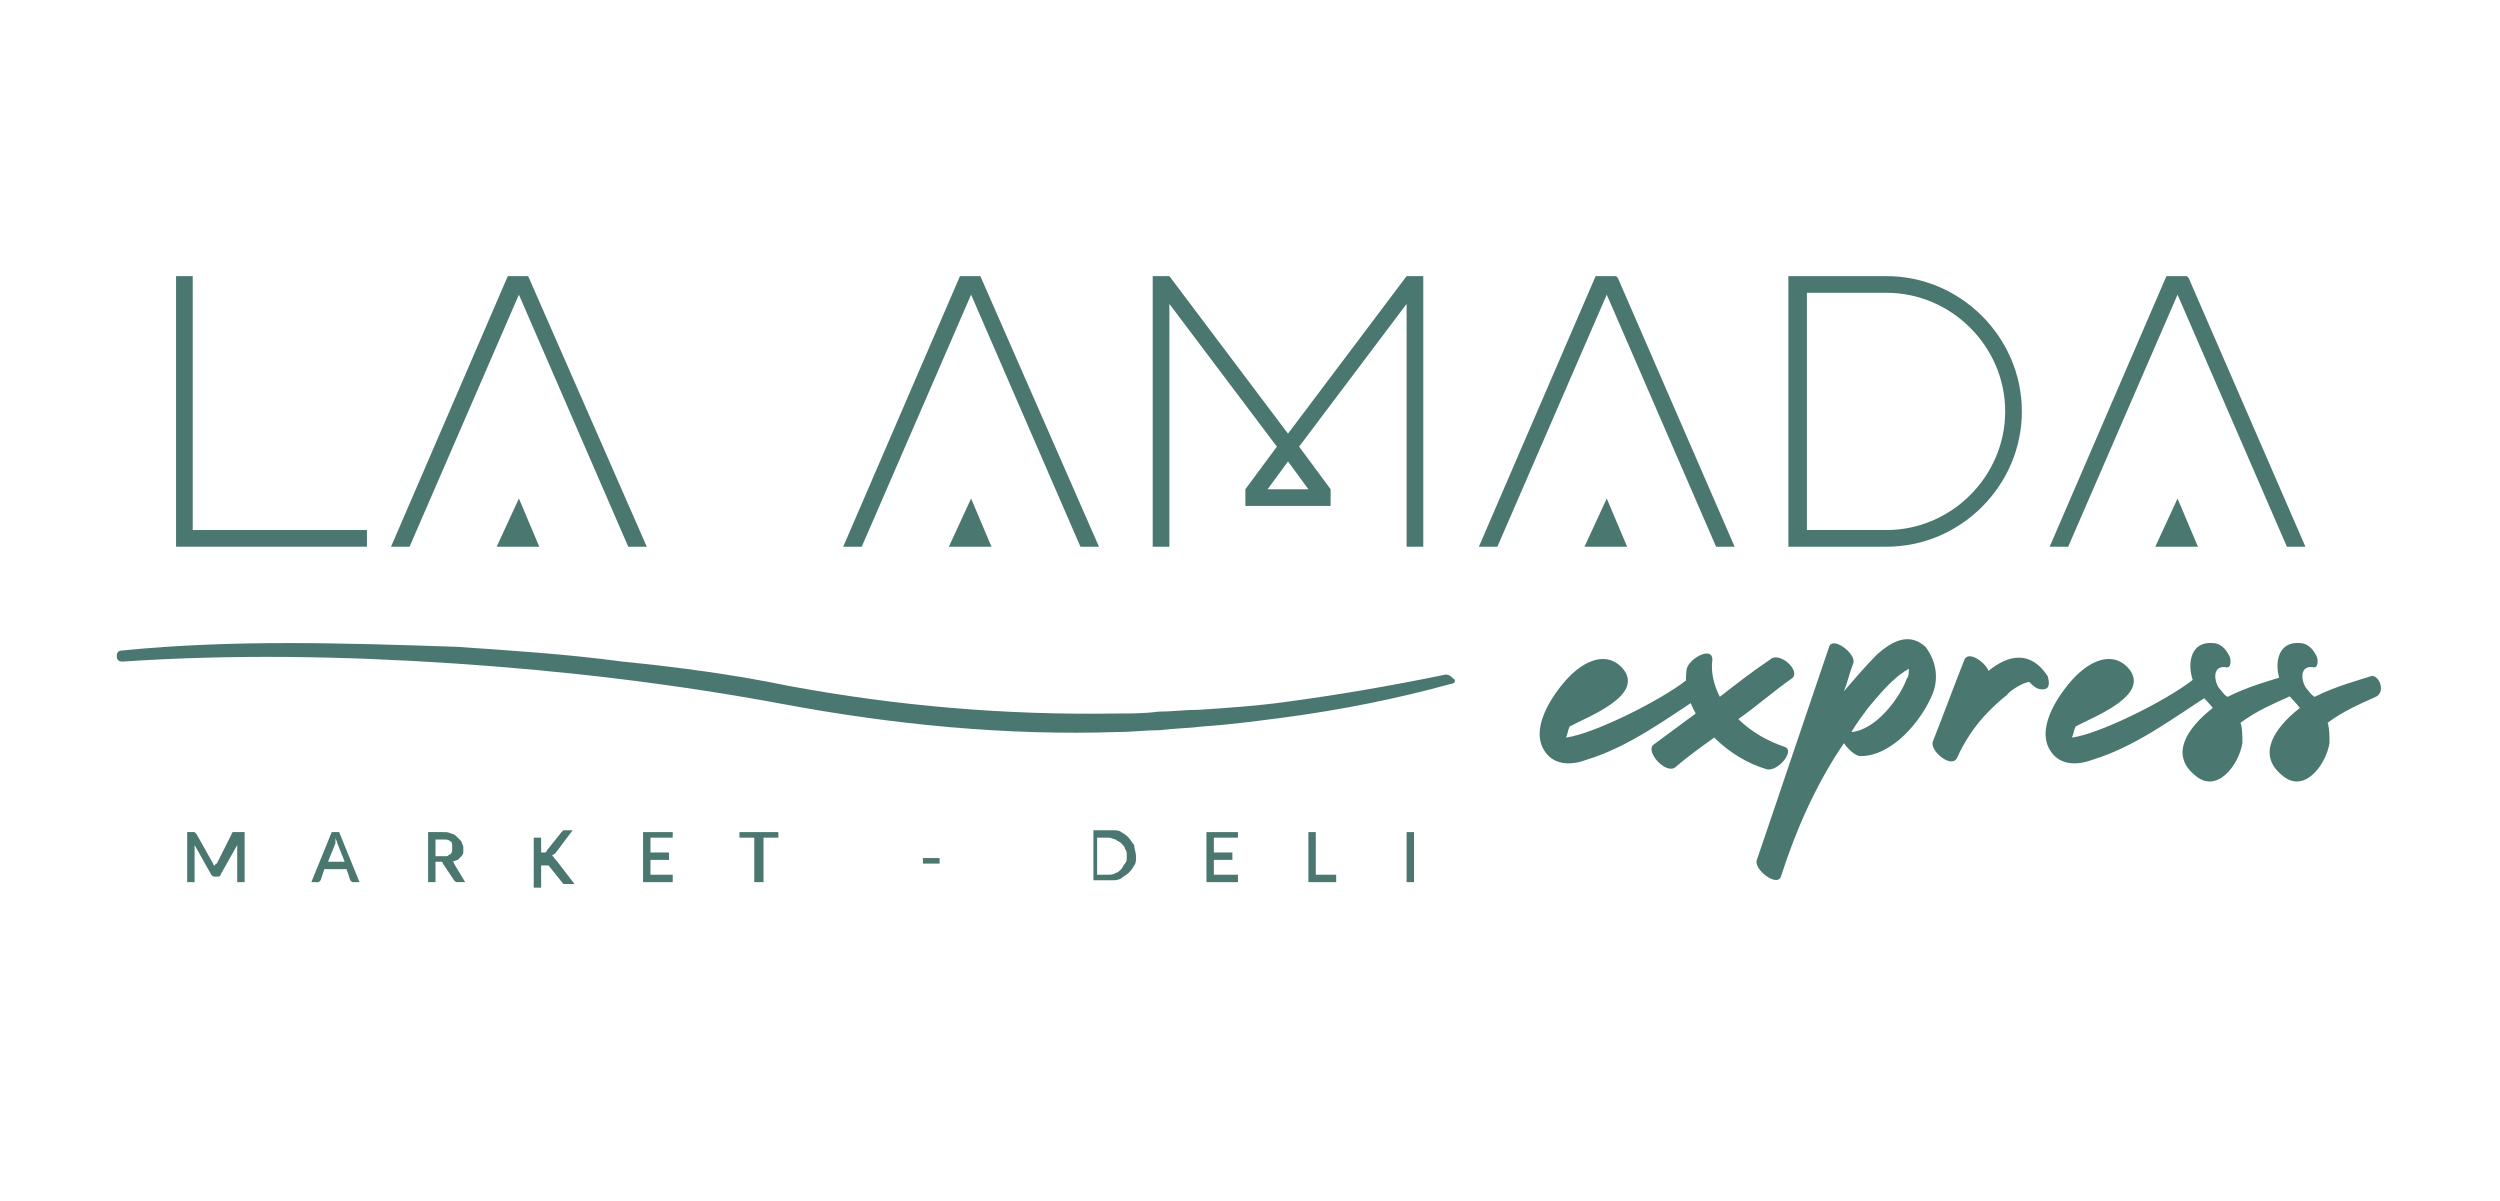
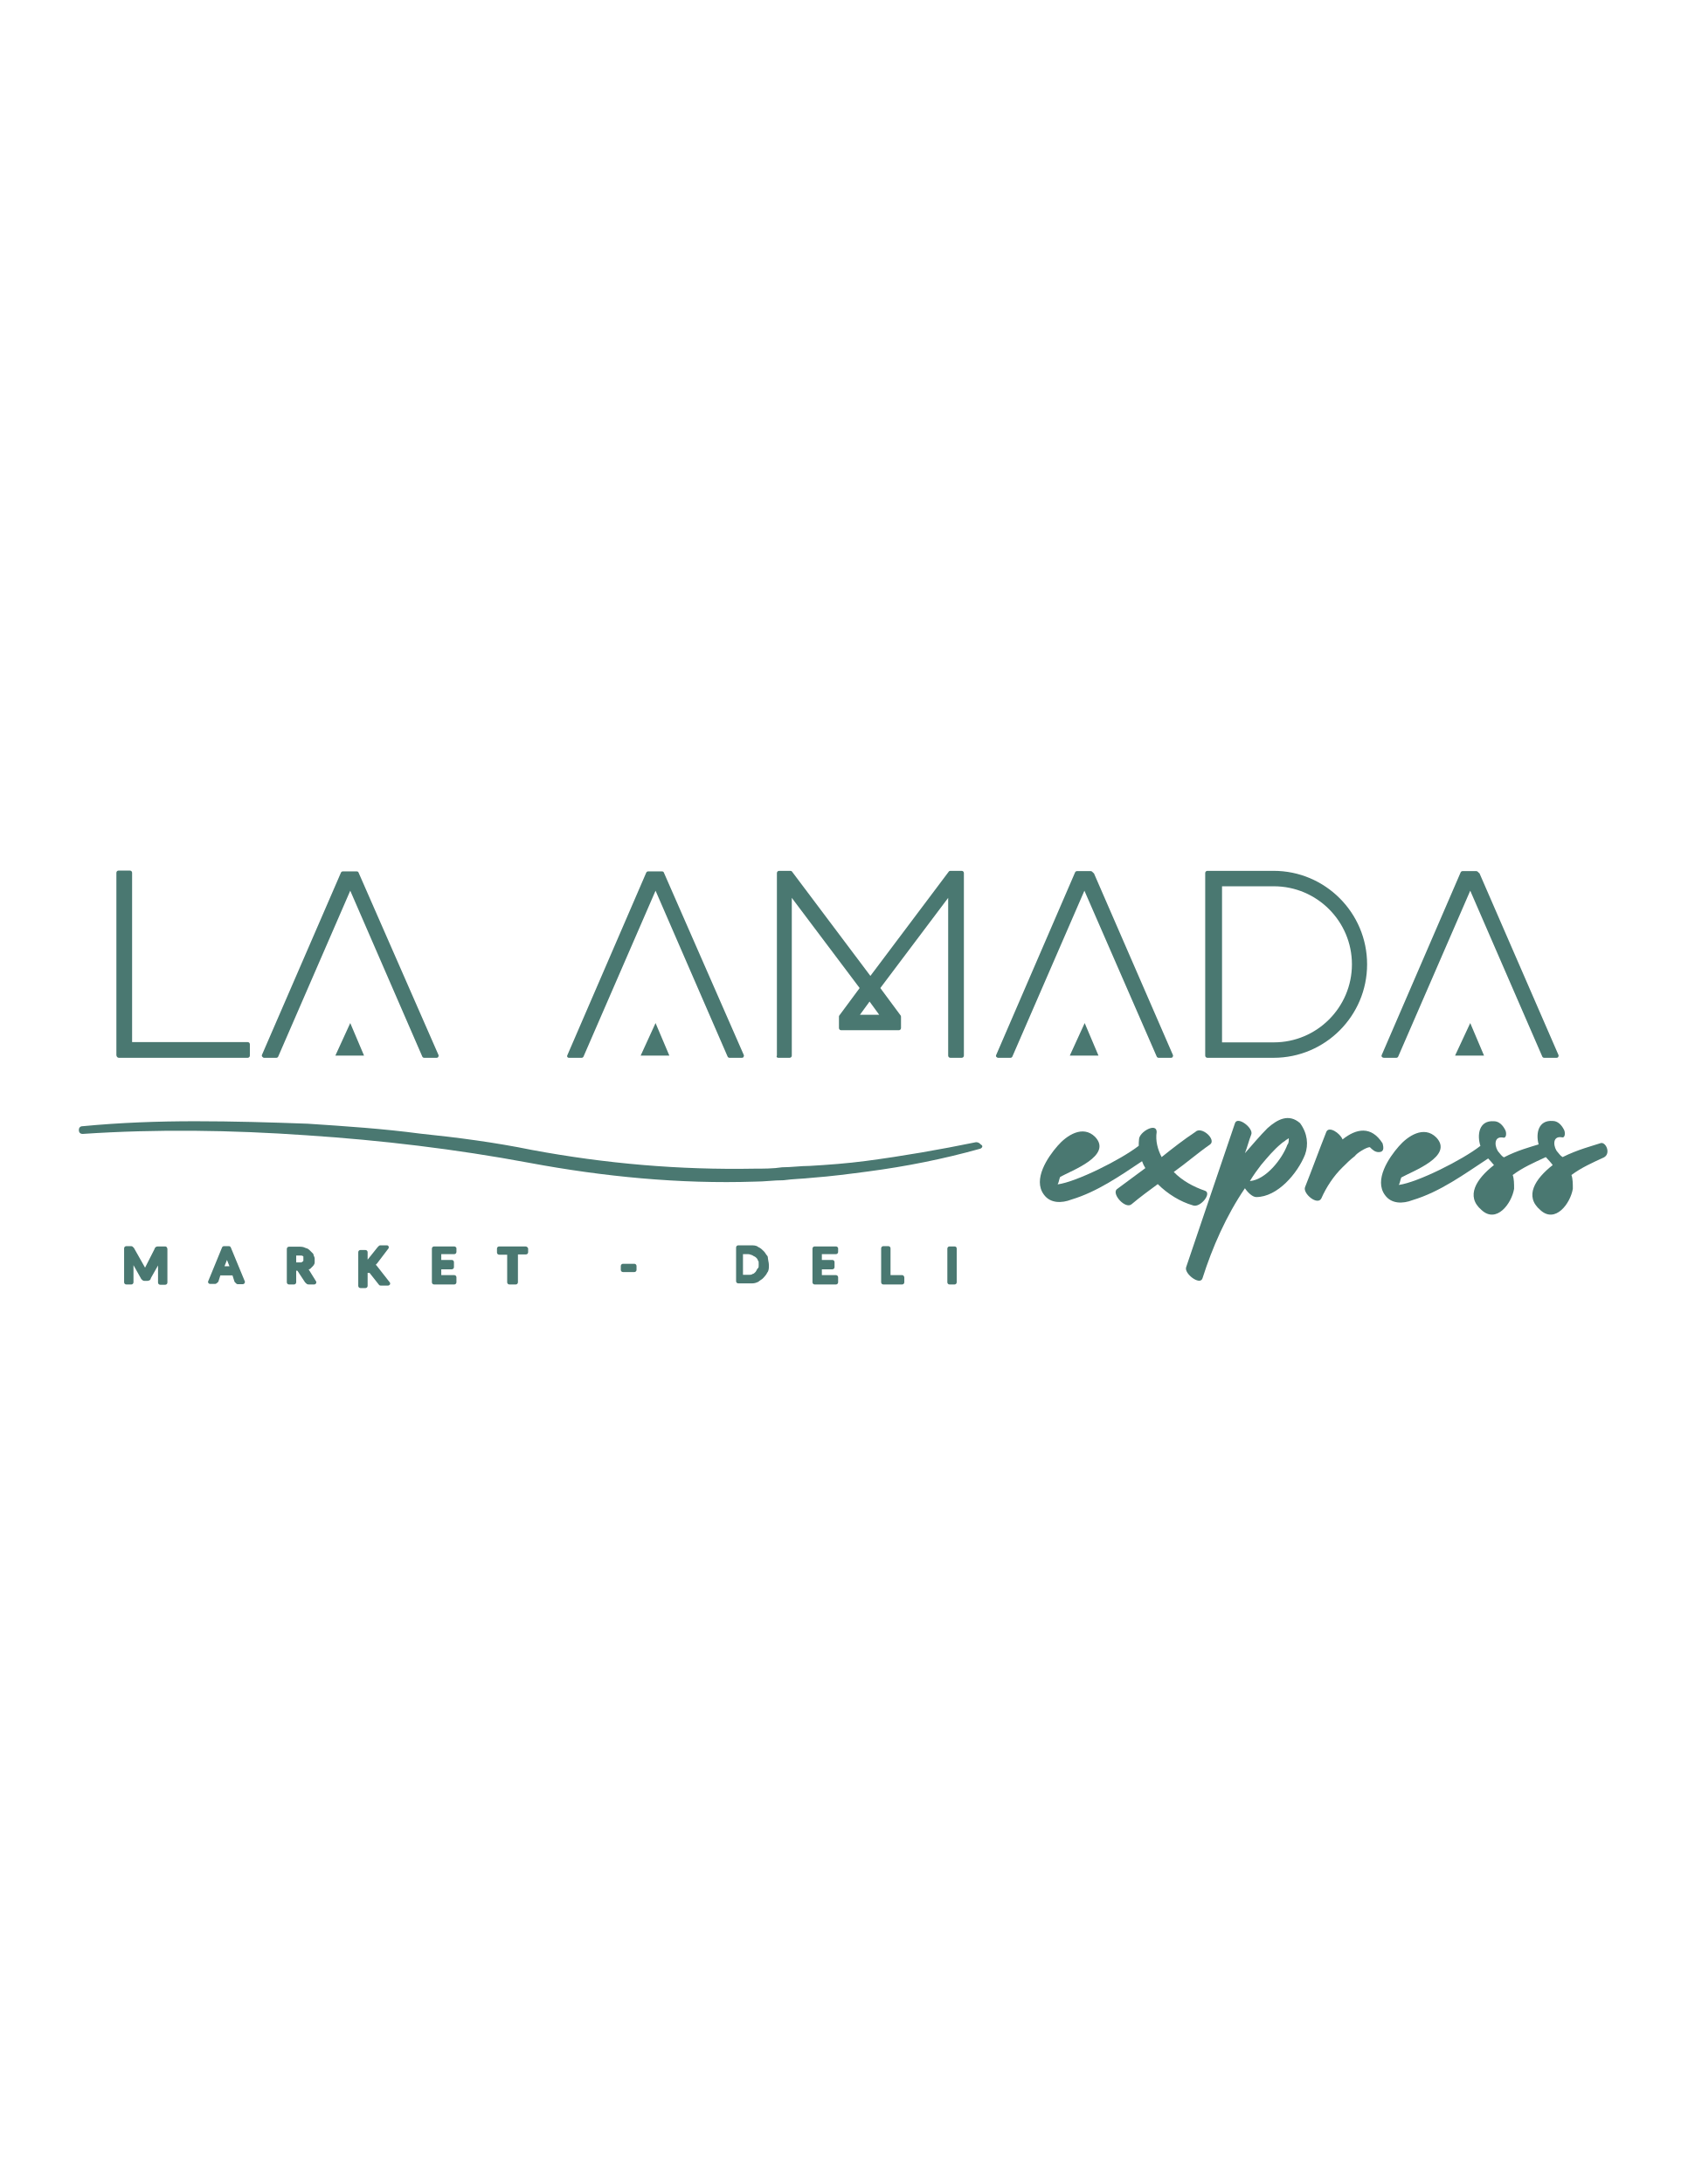
- <svg xmlns="http://www.w3.org/2000/svg" version="1.1" id="Layer_1" x="0px" y="0px" viewBox="0 0 134.9 64.8" enable-background="new 0 0 134.9 64.8" xml:space="preserve">
+ <svg xmlns="http://www.w3.org/2000/svg" version="1.1" id="Layer_1" x="0px" y="0px" viewBox="0 0 612 792" enable-background="new 0 0 612 792" xml:space="preserve">
  <g>
-     <polygon fill="#4A7871" points="10.4,14.9 9.5,14.9 9.5,29.5 19.8,29.5 19.8,28.6 10.4,28.6  " />
-     <polygon fill="#4A7871" points="26.8,29.5 29.1,29.5 28,26.9  " />
-     <polygon fill="#4A7871" points="27.4,14.9 21.1,29.5 22.1,29.5 28,15.9 33.9,29.5 34.9,29.5 28.5,14.9  " />
-     <polygon fill="#4A7871" points="51.2,29.5 53.5,29.5 52.4,26.9  " />
-     <polygon fill="#4A7871" points="51.8,14.9 45.5,29.5 46.5,29.5 52.4,15.9 58.3,29.5 59.3,29.5 52.9,14.9  " />
-     <path fill="#4A7871" d="M69.5,23.4l-6.4-8.5h-0.9v14.6h0.9V16.4l5.8,7.7l-1.7,2.3v0.9h4.6v-0.9l-1.7-2.3l5.8-7.7v13.1h0.9V14.9   h-0.9L69.5,23.4z M68.4,26.4l1.1-1.5l1.1,1.5H68.4z" />
-     <polygon fill="#4A7871" points="85.5,29.5 87.8,29.5 86.7,26.9  " />
-     <polygon fill="#4A7871" points="87.2,14.9 86.1,14.9 79.8,29.5 80.8,29.5 86.7,15.9 92.6,29.5 93.6,29.5 87.3,15  " />
-     <path fill="#4A7871" d="M101.8,14.9h-5.3v14.6h5.3c4,0,7.3-3.3,7.3-7.3C109.1,18.2,105.8,14.9,101.8,14.9 M108.2,22.2   c0,3.5-2.9,6.4-6.4,6.4h-4.3V15.8h4.3C105.3,15.8,108.2,18.7,108.2,22.2" />
-     <polygon fill="#4A7871" points="116.3,29.5 118.6,29.5 117.5,26.9  " />
-     <polygon fill="#4A7871" points="118.1,15 118,14.9 116.9,14.9 110.6,29.5 111.6,29.5 117.5,15.9 123.4,29.5 124.4,29.5  " />
-     <path fill="#4A7871" d="M91.9,37.5c-2,1.3-4,2.8-6.3,3.5c-0.8,0.3-1.7,0.3-2.2-0.4c-0.9-1.2,0.3-3,1.1-3.9c0.7-0.8,2-1.7,3-0.7   c1.4,1.5-1.9,2.7-2.8,3.2c0,0,0,0,0,0c-0.1,0.2-0.1,0.4-0.2,0.6c1.5-0.2,5.1-2,6.5-3.1C91.6,36.3,92.4,37.2,91.9,37.5" />
-     <path fill="#4A7871" d="M96.7,36.6c-1,0.7-1.9,1.5-2.9,2.2c0.7,0.7,1.6,1.2,2.5,1.5c0.6,0.2-0.4,1.4-1,1.2c-1-0.3-2-0.9-2.8-1.7   c-0.7,0.5-1.4,1-2.1,1.6c-0.5,0.4-1.6-0.8-1.2-1.2c0.8-0.6,1.5-1.1,2.3-1.7c-0.4-0.7-0.6-1.5-0.5-2.3c0-0.6,1.4-1.4,1.4-0.6   c-0.1,0.7,0.1,1.4,0.4,2c0.9-0.7,1.8-1.4,2.7-2C96,35.1,97.2,36.2,96.7,36.6" />
-     <path fill="#4A7871" d="M104.3,37.4c-0.6,1.5-2.2,3.4-3.9,3.4c-0.3,0-0.7-0.4-0.9-0.7c-1.5,2.2-2.6,4.7-3.4,7.2   c-0.2,0.6-1.5-0.4-1.3-0.9c1.3-3.8,2.6-7.7,3.9-11.5c0.2-0.6,1.5,0.4,1.3,0.9c-0.2,0.5-0.3,1-0.5,1.5c0.6-0.7,1.2-1.4,1.8-2   c0.8-0.7,1.7-1.2,2.6-0.4C104.5,35.7,104.6,36.6,104.3,37.4 M103,36.1c-0.1,0-0.1,0.1-0.2,0.1c-0.1,0.1-0.3,0.2-0.4,0.3   c-0.6,0.5-1.1,1.1-1.6,1.7c-0.3,0.4-0.6,0.8-0.9,1.3c1.3-0.1,2.6-1.8,3-2.9C103,36.5,103,36.3,103,36.1" />
-     <path fill="#4A7871" d="M110.2,37.2c-0.3,0-0.5-0.2-0.7-0.4c-0.3,0-1.1,0.5-1.2,0.7c-0.4,0.3-0.7,0.6-1,0.9   c-0.7,0.7-1.3,1.6-1.7,2.5c-0.3,0.6-1.5-0.4-1.3-0.9c0.6-1.5,1.1-2.9,1.7-4.4c0.2-0.5,1.1,0.1,1.3,0.6c1.1-0.9,2.3-1.1,3.2,0.3   C110.6,36.9,110.6,37.2,110.2,37.2" />
-     <path fill="#4A7871" d="M119.2,37.5c-2,1.3-4,2.8-6.3,3.5c-0.8,0.3-1.7,0.3-2.2-0.4c-0.9-1.2,0.3-3,1.1-3.9c0.7-0.8,2-1.7,3-0.7   c1.4,1.5-1.9,2.7-2.8,3.2c0,0,0,0,0,0c-0.1,0.2-0.1,0.4-0.2,0.6c1.5-0.2,5.1-2,6.5-3.1C118.9,36.3,119.7,37.2,119.2,37.5" />
-     <path fill="#4A7871" d="M123.5,37.6c-0.9,0.4-1.8,0.8-2.6,1.4c0.1,0.3,0.1,0.7,0.1,1.1c-0.2,1.2-1.4,2.8-2.6,1.7   c-1.3-1.1-0.4-2.5,1-3.6c-0.3-0.4-0.8-0.8-1-1.3c-0.4-0.9-0.3-2.3,1-2.2c0.4,0,0.7,0.3,0.9,0.7c0.1,0.2,0.1,0.7-0.2,0.6   c-0.8-0.1-0.6,0.9-0.3,1.2c0.1,0.1,0.2,0.3,0.4,0.4c1.2-0.6,2.4-0.9,3-1.1C123.6,36.3,124.1,37.3,123.5,37.6" />
-     <path fill="#4A7871" d="M128.2,37.6c-0.9,0.4-1.8,0.8-2.6,1.4c0.1,0.3,0.1,0.7,0.1,1.1c-0.2,1.2-1.4,2.8-2.6,1.7   c-1.3-1.1-0.4-2.5,1-3.6c-0.3-0.4-0.8-0.8-1-1.3c-0.4-0.9-0.3-2.3,1-2.2c0.4,0,0.7,0.3,0.9,0.7c0.1,0.2,0.1,0.7-0.2,0.6   c-0.8-0.1-0.6,0.9-0.3,1.2c0.1,0.1,0.2,0.3,0.4,0.4c1.2-0.6,2.4-0.9,3-1.1C128.3,36.3,128.8,37.3,128.2,37.6" />
-     <path fill="#4A7871" d="M78.3,36.9c-2.9,0.8-5.9,1.4-8.9,1.8c-1.5,0.2-3,0.4-4.5,0.5c-0.8,0.1-1.5,0.1-2.3,0.2   c-0.8,0-1.5,0.1-2.3,0.1c-6,0.2-12.1-0.4-18-1.5c-5.9-1.1-11.8-1.8-17.8-2.2c-6-0.4-12-0.5-17.9-0.1c-0.2,0-0.3-0.1-0.3-0.3   c0-0.2,0.1-0.3,0.3-0.3c3-0.3,6-0.4,9-0.4c3,0,6,0.1,9,0.2c3,0.2,6,0.4,9,0.8c3,0.3,6,0.7,8.9,1.3c5.9,1.1,11.8,1.6,17.8,1.5   c0.7,0,1.5,0,2.2-0.1c0.7,0,1.5-0.1,2.2-0.1c1.5-0.1,3-0.2,4.5-0.4c3-0.4,5.9-0.9,8.8-1.5c0.2,0,0.3,0.1,0.4,0.2   C78.6,36.7,78.5,36.9,78.3,36.9" />
-     <path fill="#4A7871" d="M13.2,44.9v2.7h-0.4v-1.8c0,0,0-0.1,0-0.1c0,0,0-0.1,0-0.1l-0.9,1.6c0,0.1-0.1,0.1-0.2,0.1h-0.1   c-0.1,0-0.1,0-0.2-0.1l-0.9-1.6c0,0,0,0.1,0,0.1c0,0,0,0.1,0,0.1v1.8h-0.4v-2.7h0.3c0,0,0.1,0,0.1,0c0,0,0,0,0.1,0.1l0.9,1.6   c0,0,0,0.1,0.1,0.1c0,0,0,0.1,0,0.1c0,0,0-0.1,0-0.1c0,0,0-0.1,0.1-0.1l0.8-1.6c0,0,0-0.1,0.1-0.1c0,0,0.1,0,0.1,0H13.2z" />
-     <path fill="#4A7871" d="M19.4,47.6h-0.3c0,0-0.1,0-0.1,0c0,0,0,0-0.1-0.1l-0.2-0.6h-1.2l-0.2,0.6c0,0,0,0-0.1,0.1c0,0-0.1,0-0.1,0   h-0.3l1.1-2.7h0.4L19.4,47.6z M18.6,46.5l-0.4-1c0-0.1-0.1-0.2-0.1-0.3c0,0.1,0,0.1,0,0.2c0,0,0,0.1,0,0.1l-0.4,1H18.6z" />
-     <path fill="#4A7871" d="M25.1,47.6h-0.4c-0.1,0-0.1,0-0.2-0.1l-0.6-0.9c0,0,0-0.1-0.1-0.1c0,0-0.1,0-0.1,0h-0.2v1.1h-0.4v-2.7h0.8   c0.2,0,0.3,0,0.5,0.1c0.1,0,0.2,0.1,0.3,0.2c0.1,0.1,0.1,0.1,0.2,0.2c0,0.1,0.1,0.2,0.1,0.3c0,0.1,0,0.2,0,0.3   c0,0.1-0.1,0.2-0.1,0.2c-0.1,0.1-0.1,0.1-0.2,0.2c-0.1,0-0.2,0.1-0.3,0.1c0.1,0,0.1,0.1,0.1,0.1L25.1,47.6z M23.8,46.2   c0.1,0,0.2,0,0.3,0c0.1,0,0.1-0.1,0.2-0.1c0,0,0.1-0.1,0.1-0.2c0-0.1,0-0.1,0-0.2c0-0.1,0-0.3-0.1-0.3c-0.1-0.1-0.2-0.1-0.4-0.1   h-0.4v0.9H23.8z" />
-     <path fill="#4A7871" d="M29.2,46h0.1c0,0,0.1,0,0.1,0c0,0,0.1,0,0.1-0.1l0.8-1c0,0,0.1-0.1,0.1-0.1c0,0,0.1,0,0.1,0h0.4L30,46   c0,0-0.1,0.1-0.1,0.1c0,0-0.1,0-0.1,0.1c0,0,0.1,0,0.1,0.1c0,0,0.1,0.1,0.1,0.1l1,1.3h-0.4c0,0-0.1,0-0.1,0c0,0,0,0-0.1,0   c0,0,0,0,0,0c0,0,0,0,0,0l-0.8-1c0,0,0,0,0,0c0,0,0,0,0,0c0,0,0,0-0.1,0c0,0,0,0-0.1,0h-0.2v1.2h-0.4v-2.7h0.4V46z" />
-     <polygon fill="#4A7871" points="36.3,47.2 36.3,47.6 34.7,47.6 34.7,44.9 36.3,44.9 36.3,45.2 35.1,45.2 35.1,46 36.1,46    36.1,46.4 35.1,46.4 35.1,47.2  " />
-     <polygon fill="#4A7871" points="42,45.2 41.2,45.2 41.2,47.6 40.7,47.6 40.7,45.2 39.9,45.2 39.9,44.9 42,44.9  " />
-     <rect x="49.8" y="46.3" fill="#4A7871" width="0.9" height="0.3" />
-     <path fill="#4A7871" d="M61.3,46.2c0,0.2,0,0.4-0.1,0.5c-0.1,0.2-0.2,0.3-0.3,0.4c-0.1,0.1-0.3,0.2-0.4,0.3   c-0.2,0.1-0.3,0.1-0.5,0.1h-1v-2.7h1c0.2,0,0.4,0,0.5,0.1c0.2,0.1,0.3,0.2,0.4,0.3c0.1,0.1,0.2,0.3,0.3,0.4   C61.2,45.8,61.3,46,61.3,46.2 M60.8,46.2c0-0.2,0-0.3-0.1-0.4c0-0.1-0.1-0.2-0.2-0.3c-0.1-0.1-0.2-0.1-0.3-0.2   c-0.1,0-0.2-0.1-0.4-0.1h-0.6v2h0.6c0.1,0,0.3,0,0.4-0.1c0.1,0,0.2-0.1,0.3-0.2c0.1-0.1,0.1-0.2,0.2-0.3   C60.8,46.5,60.8,46.4,60.8,46.2" />
-     <polygon fill="#4A7871" points="66.8,47.2 66.8,47.6 65.1,47.6 65.1,44.9 66.8,44.9 66.8,45.2 65.5,45.2 65.5,46 66.5,46    66.5,46.4 65.5,46.4 65.5,47.2  " />
-     <polygon fill="#4A7871" points="72.1,47.2 72.1,47.6 70.6,47.6 70.6,44.9 71,44.9 71,47.2  " />
-     <rect x="75.9" y="44.9" fill="#4A7871" width="0.4" height="2.7" />
+     <path fill="#4A7871" d="M436.9,431.8c-4.1-1.4-8.2-3.6-11.3-6.8c4.5-3.2,8.6-6.8,13.2-10c2.3-1.8-3.2-6.8-5.4-4.5   c-4.1,2.7-8.2,5.9-12.2,9.1c-1.4-2.7-2.3-5.9-1.8-9.1c0-3.6-6.4,0-6.4,2.7c-0.1,0.8-0.1,1.6-0.1,2.3c-6.4,5-22.6,13.1-29.4,14   c0.5-0.9,0.5-1.8,0.9-2.7c4.1-2.3,19.1-7.7,12.7-14.5c-4.5-4.5-10.4-0.5-13.6,3.2c-3.6,4.1-9.1,12.2-5,17.7c2.3,3.2,6.4,3.2,10,1.8   c9.3-2.8,17.5-8.5,25.6-13.9c0.3,0.9,0.7,1.7,1.2,2.5c-3.6,2.7-6.8,5-10.4,7.7c-1.8,1.8,3.2,7.3,5.4,5.4c3.2-2.7,6.4-5,9.5-7.3   c3.6,3.6,8.2,6.4,12.7,7.7C435.1,438.2,439.6,432.7,436.9,431.8z" />
+     <path fill="#4A7871" d="M471.4,407.3c-4.1-3.6-8.2-1.4-11.8,1.8c-2.7,2.7-5.4,5.9-8.2,9.1c0.9-2.3,1.4-4.5,2.3-6.8   c0.9-2.3-5-6.8-5.9-4.1c-5.9,17.2-11.8,34.9-17.7,52.2c-0.9,2.3,5,6.8,5.9,4.1c3.6-11.3,8.6-22.7,15.4-32.7   c0.9,1.4,2.7,3.2,4.1,3.2c7.7,0,15-8.6,17.7-15.4C474.5,415.1,474.1,411,471.4,407.3z M466.8,415.1c-1.8,5-7.7,12.7-13.6,13.2   c1.4-2.3,2.7-4.1,4.1-5.9c2.3-2.7,4.5-5.4,7.3-7.7c0.5-0.5,1.4-0.9,1.8-1.4c0.5,0,0.5-0.5,0.9-0.5   C467.3,413.7,467.3,414.6,466.8,415.1z" />
+     <path fill="#4A7871" d="M501.3,414.6c-4.1-6.4-9.5-5.4-14.5-1.4c-0.9-2.3-5-5-5.9-2.7c-2.7,6.8-5,13.2-7.7,20   c-0.9,2.3,4.5,6.8,5.9,4.1c1.8-4.1,4.5-8.2,7.7-11.3c1.4-1.4,2.7-2.7,4.5-4.1c0.5-0.9,4.1-3.2,5.4-3.2c0.9,0.9,1.8,1.8,3.2,1.8   C501.8,417.8,501.8,416.4,501.3,414.6z" />
+     <path fill="#4A7871" d="M580.2,414.6c-2.7,0.9-8.2,2.3-13.6,5c-0.9-0.5-1.4-1.4-1.8-1.8c-1.4-1.4-2.3-5.9,1.4-5.4   c1.4,0.5,1.4-1.8,0.9-2.7c-0.9-1.8-2.3-3.2-4.1-3.2c-5.2-0.4-6.2,4.5-5.1,8.5c-2.9,0.9-7.8,2.2-12.6,4.7c-0.9-0.5-1.4-1.4-1.8-1.8   c-1.4-1.4-2.3-5.9,1.4-5.4c1.4,0.5,1.4-1.8,0.9-2.7c-0.9-1.8-2.3-3.2-4.1-3.2c-5.5-0.4-6.2,5-4.9,9c0,0-0.1,0-0.1,0   c-6.4,5-22.7,13.2-29.5,14.1c0.5-0.9,0.5-1.8,0.9-2.7c4.1-2.3,19.1-7.7,12.7-14.5c-4.5-4.5-10.4-0.5-13.6,3.2   c-3.6,4.1-9.1,12.2-5,17.7c2.3,3.2,6.4,3.2,10,1.8c10-3,18.7-9.4,27.4-15.1c0.7,0.8,1.5,1.6,2.1,2.4c-6.4,5-10.4,11.3-4.5,16.3   c5.4,5,10.9-2.3,11.8-7.7c0-1.8,0-3.6-0.5-5c3.6-2.7,7.7-4.5,11.8-6.4c0.1,0,0.1-0.1,0.2-0.1c0.9,1,1.8,1.9,2.5,2.9   c-6.4,5-10.4,11.3-4.5,16.3c5.4,5,10.9-2.3,11.8-7.7c0-1.8,0-3.6-0.5-5c3.6-2.7,7.7-4.5,11.8-6.4   C584.3,418.2,582.1,413.7,580.2,414.6z" />
+     <path fill="#4A7871" d="M355.7,415.1c-0.5-0.5-0.9-0.9-1.8-0.9c-13.2,2.7-26.3,5-39.9,6.8c-6.8,0.9-13.6,1.4-20.4,1.8   c-3.2,0-6.8,0.5-10,0.5c-3.2,0.5-6.8,0.5-10,0.5c-27.2,0.5-54-1.8-80.8-6.8c-13.2-2.7-26.8-4.5-40.4-5.9   c-13.6-1.8-27.2-2.7-40.8-3.6c-13.6-0.5-27.2-0.9-40.8-0.9c-13.6,0-27.2,0.5-40.8,1.8c-0.9,0-1.4,0.5-1.4,1.4s0.5,1.4,1.4,1.4   c26.8-1.8,54-1.4,81.2,0.5c27.2,1.8,54,5,80.8,10c26.8,5,54.4,7.7,81.7,6.8c3.6,0,6.8-0.5,10.4-0.5c3.6-0.5,6.8-0.5,10.4-0.9   c6.8-0.5,13.6-1.4,20.4-2.3c13.6-1.8,27.2-4.5,40.4-8.2C356.1,416.4,356.6,415.5,355.7,415.1z" />
+     <path fill="#4A7871" d="M43.1,383.6h46.7c0.4,0,0.8-0.3,0.8-0.8v-4.1c0-0.4-0.3-0.8-0.8-0.8H47.9v-61.4c0-0.4-0.3-0.8-0.8-0.8h-4.1   c-0.4,0-0.8,0.3-0.8,0.8v66.2C42.3,383.3,42.7,383.6,43.1,383.6z" />
+     <polygon fill="#4A7871" points="132,382.8 127,371 121.6,382.8  " />
+     <path fill="#4A7871" d="M95.7,383.6h4.5c0.3,0,0.6-0.2,0.7-0.5L127,323l26.1,60.1c0.1,0.3,0.4,0.5,0.7,0.5h4.5   c0.3,0,0.5-0.1,0.6-0.3c0.1-0.2,0.2-0.5,0.1-0.7l-29-66.2c-0.1-0.3-0.4-0.4-0.7-0.4h-5c-0.3,0-0.6,0.2-0.7,0.5L95,382.5   c-0.1,0.2-0.1,0.5,0.1,0.7S95.5,383.6,95.7,383.6z" />
+     <polygon fill="#4A7871" points="242.7,382.8 237.7,371 232.3,382.8  " />
+     <path fill="#4A7871" d="M206.4,383.6h4.5c0.3,0,0.6-0.2,0.7-0.5l26.1-60.1l26.1,60.1c0.1,0.3,0.4,0.5,0.7,0.5h4.5   c0.3,0,0.5-0.1,0.6-0.3c0.1-0.2,0.2-0.5,0.1-0.7l-29-66.2c-0.1-0.3-0.4-0.4-0.7-0.4h-5c-0.3,0-0.6,0.2-0.7,0.5l-28.6,66.2   c-0.1,0.2-0.1,0.5,0.1,0.7S206.2,383.6,206.4,383.6z" />
+     <path fill="#4A7871" d="M282.2,383.6h4.1c0.4,0,0.8-0.3,0.8-0.8v-57.2l24.6,32.7l-7.4,10c-0.1,0.1-0.1,0.3-0.1,0.4v4.1   c0,0.4,0.3,0.8,0.8,0.8h20.9c0.4,0,0.8-0.3,0.8-0.8v-4.1c0-0.2-0.1-0.3-0.1-0.4l-7.4-10l24.6-32.7v57.2c0,0.4,0.3,0.8,0.8,0.8h4.1   c0.4,0,0.8-0.3,0.8-0.8v-66.2c0-0.4-0.3-0.8-0.8-0.8h-4.1c-0.2,0-0.5,0.1-0.6,0.3l-28.4,37.8l-28.4-37.8c-0.1-0.2-0.4-0.3-0.6-0.3   h-4.1c-0.4,0-0.8,0.3-0.8,0.8v66.2C281.4,383.3,281.8,383.6,282.2,383.6z M311.8,368l3.5-4.8l3.5,4.8H311.8z" />
+     <polygon fill="#4A7871" points="398.3,382.8 393.3,371 387.9,382.8  " />
+     <path fill="#4A7871" d="M419.4,383.1c0.1,0.3,0.4,0.5,0.7,0.5h4.5c0.3,0,0.5-0.1,0.6-0.3s0.2-0.5,0.1-0.7l-28.6-65.8   c0-0.1-0.1-0.2-0.2-0.2l-0.5-0.5c-0.1-0.1-0.3-0.2-0.5-0.2h-5c-0.3,0-0.6,0.2-0.7,0.5l-28.6,66.2c-0.1,0.2-0.1,0.5,0.1,0.7   s0.4,0.3,0.6,0.3h4.5c0.3,0,0.6-0.2,0.7-0.5l26.1-60.1L419.4,383.1z" />
+     <path fill="#4A7871" d="M437.8,383.6h24c18.7,0,33.9-15.2,33.9-33.9s-15.2-33.9-33.9-33.9h-24c-0.4,0-0.8,0.3-0.8,0.8v66.2   C437,383.3,437.4,383.6,437.8,383.6z M443.1,378v-56.6h18.8c15.6,0,28.3,12.7,28.3,28.3c0,15.6-12.7,28.3-28.3,28.3H443.1z" />
+     <polygon fill="#4A7871" points="527.6,382.8 538.1,382.8 533.1,371  " />
+     <path fill="#4A7871" d="M501.8,383.6h4.5c0.3,0,0.6-0.2,0.7-0.5l26.1-60.1l26.1,60.1c0.1,0.3,0.4,0.5,0.7,0.5h4.5   c0.3,0,0.5-0.1,0.6-0.3s0.2-0.5,0.1-0.7l-28.6-65.8c0-0.1-0.1-0.2-0.2-0.2l-0.5-0.5c-0.1-0.1-0.3-0.2-0.5-0.2h-5   c-0.3,0-0.6,0.2-0.7,0.5l-28.6,66.2c-0.1,0.2-0.1,0.5,0.1,0.7S501.5,383.6,501.8,383.6z" />
+     <path fill="#4A7871" d="M59.9,452h-2.7c-0.7,0-1.1,0.5-1.2,1l-3.4,6.7l-3.9-6.9c0-0.1-0.1-0.1-0.1-0.2l-0.5-0.5   c-0.1-0.1-0.3-0.2-0.5-0.2h-1.8c-0.4,0-0.8,0.3-0.8,0.8V465c0,0.4,0.3,0.8,0.8,0.8h1.8c0.4,0,0.8-0.3,0.8-0.8v-6.2l2.7,4.8   c0,0.1,0.1,0.1,0.1,0.2c0.6,0.6,0.7,0.7,1.4,0.7h0.5c0.4,0,1.5,0,1.6-1l2.6-4.6v6.2c0,0.4,0.3,0.8,0.8,0.8h1.8   c0.4,0,0.8-0.3,0.8-0.8v-12.2C60.6,452.3,60.3,452,59.9,452z" />
+     <path fill="#4A7871" d="M83.7,452.4c-0.1-0.3-0.4-0.5-0.7-0.5h-1.8c-0.3,0-0.6,0.2-0.7,0.5l-5,12.2c-0.1,0.2-0.1,0.5,0.1,0.7   c0.1,0.2,0.4,0.3,0.6,0.3H78c0.2,0,0.4-0.1,0.5-0.2L79,465c0.1-0.1,0.1-0.2,0.2-0.3l0.7-2.2h4.4l0.7,2.2c0,0.1,0.1,0.2,0.2,0.3   l0.5,0.5c0.1,0.1,0.3,0.2,0.5,0.2H88c0,0,0,0,0,0c0.4,0,0.8-0.3,0.8-0.8c0-0.2,0-0.3-0.1-0.4L83.7,452.4z M81.4,459.2l0.9-2.3   l0.9,2.3H81.4z" />
+     <path fill="#4A7871" d="M111.9,460.3c0,0,0.1,0,0.1,0c0.2,0,0.4-0.1,0.5-0.2l0.9-0.9c0.1-0.1,0.7-0.7,0.7-1.4v-1.4   c0-0.4-0.2-0.7-0.3-1c-0.1-0.1-0.1-0.3-0.1-0.3c0-0.2-0.1-0.4-0.2-0.5l-0.9-0.9c-0.5-0.5-1-1-1.7-1.1c-1-0.5-1.6-0.5-2.5-0.5h-3.6   c-0.4,0-0.8,0.3-0.8,0.8V465c0,0.4,0.3,0.8,0.8,0.8h1.8c0.4,0,0.8-0.3,0.8-0.8v-4.2h0.4c0,0,0,0.1,0.1,0.1l2.7,4.1   c0,0,0.1,0.1,0.1,0.1c0.6,0.6,0.7,0.7,1.4,0.7h1.8c0,0,0,0,0,0c0.4,0,0.8-0.3,0.8-0.8c0-0.2-0.1-0.4-0.2-0.5L111.9,460.3z    M107.4,455.3h1.1c0.9,0,1.1,0,1.3,0.2c0.1,0.1,0.1,0.1,0.2,0.1c0,0.1,0,0.4,0,0.7v0.9c0,0-0.1,0.1-0.1,0.2   c-0.3,0.1-0.4,0.3-0.6,0.4h-1.9V455.3z" />
+     <path fill="#4A7871" d="M136.6,459l-0.3-0.3c0,0,0-0.1,0-0.1l0.3-0.3c0,0,0-0.1,0.1-0.1l4.1-5.4c0.2-0.2,0.2-0.5,0.1-0.8   c-0.1-0.3-0.4-0.4-0.7-0.4h-2.3c-0.2,0-0.4,0.1-0.5,0.2l-0.5,0.5l-3.6,4.5c0,0,0,0,0,0v-2.7c0-0.4-0.3-0.8-0.8-0.8h-1.8   c-0.4,0-0.8,0.3-0.8,0.8v12.2c0,0.4,0.3,0.8,0.8,0.8h1.8c0.4,0,0.8-0.3,0.8-0.8v-4.7h0.7l3.4,4.3c0.1,0.2,0.4,0.3,0.6,0.3h2.7   c0.3,0,0.5-0.2,0.7-0.4c0.1-0.3,0.1-0.6-0.1-0.8L136.6,459z" />
+     <path fill="#4A7871" d="M164.7,452h-7.3c-0.4,0-0.8,0.3-0.8,0.8V465c0,0.4,0.3,0.8,0.8,0.8h7.3c0.4,0,0.8-0.3,0.8-0.8v-1.8   c0-0.4-0.3-0.8-0.8-0.8H160v-2.1h3.8c0.4,0,0.8-0.3,0.8-0.8v-1.8c0-0.4-0.3-0.8-0.8-0.8H160v-2.1h4.7c0.4,0,0.8-0.3,0.8-0.8v-1.4   C165.4,452.3,165.1,452,164.7,452z" />
+     <path fill="#4A7871" d="M190.5,452H181c-0.4,0-0.8,0.3-0.8,0.8v1.4c0,0.4,0.3,0.8,0.8,0.8h2.9V465c0,0.4,0.3,0.8,0.8,0.8h2.3   c0.4,0,0.8-0.3,0.8-0.8v-10.1h2.9c0.4,0,0.8-0.3,0.8-0.8v-1.4C191.3,452.3,191,452,190.5,452z" />
+     <path fill="#4A7871" d="M230,458.3h-4.1c-0.4,0-0.8,0.3-0.8,0.8v1.4c0,0.4,0.3,0.8,0.8,0.8h4.1c0.4,0,0.8-0.3,0.8-0.8v-1.4   C230.8,458.6,230.4,458.3,230,458.3z" />
+     <path fill="#4A7871" d="M278.4,455.9c0-0.2-0.1-0.4-0.2-0.5c-0.2-0.2-0.4-0.5-0.6-0.8c-0.2-0.4-0.5-0.7-0.8-1c-0.5-0.5-1-1-1.9-1.4   c-0.7-0.6-1.7-0.6-2.7-0.6h-4.5c-0.4,0-0.8,0.3-0.8,0.8v12.2c0,0.4,0.3,0.8,0.8,0.8h4.5c1,0,1.5,0,2.6-0.5c0.1,0,0.1-0.1,0.2-0.1   c0.2-0.2,0.5-0.4,0.8-0.6c0.4-0.2,0.7-0.5,1-0.8c0.4-0.5,1-1,1.4-1.9c0.6-0.7,0.6-1.7,0.6-2.7c0-0.5-0.1-1.1-0.2-1.5   C278.5,456.6,278.4,456.2,278.4,455.9z M269.3,454.8h2c0.4,0,0.6,0.1,0.9,0.2c0.2,0.1,0.4,0.1,0.6,0.2c0.2,0.2,0.5,0.3,0.7,0.4   c0.2,0.1,0.3,0.2,0.5,0.3c0.2,0.2,0.7,0.7,0.7,0.8c0,0.2,0.1,0.4,0.2,0.5c0.2,0.2,0.2,0.4,0.2,1.3s0,1.1-0.2,1.3   c-0.3,0.3-0.5,0.6-0.6,0.9c-0.1,0.2-0.2,0.3-0.3,0.5c-0.2,0.2-0.7,0.7-0.8,0.7c-0.2,0-0.4,0.1-0.5,0.2c-0.2,0.2-1,0.2-1.3,0.2h-2   V454.8z" />
+     <path fill="#4A7871" d="M303.1,452h-7.7c-0.4,0-0.8,0.3-0.8,0.8V465c0,0.4,0.3,0.8,0.8,0.8h7.7c0.4,0,0.8-0.3,0.8-0.8v-1.8   c0-0.4-0.3-0.8-0.8-0.8h-5.1v-2.1h3.8c0.4,0,0.8-0.3,0.8-0.8v-1.8c0-0.4-0.3-0.8-0.8-0.8h-3.8v-2.1h5.1c0.4,0,0.8-0.3,0.8-0.8v-1.4   C303.8,452.3,303.5,452,303.1,452z" />
+     <path fill="#4A7871" d="M327.1,462.4h-4.2v-9.7c0-0.4-0.3-0.8-0.8-0.8h-1.8c-0.4,0-0.8,0.3-0.8,0.8V465c0,0.4,0.3,0.8,0.8,0.8h6.8   c0.4,0,0.8-0.3,0.8-0.8v-1.8C327.8,462.7,327.5,462.4,327.1,462.4z" />
+     <path fill="#4A7871" d="M346.1,452h-1.8c-0.4,0-0.8,0.3-0.8,0.8V465c0,0.4,0.3,0.8,0.8,0.8h1.8c0.4,0,0.8-0.3,0.8-0.8v-12.2   C346.9,452.3,346.6,452,346.1,452z" />
  </g>
</svg>
